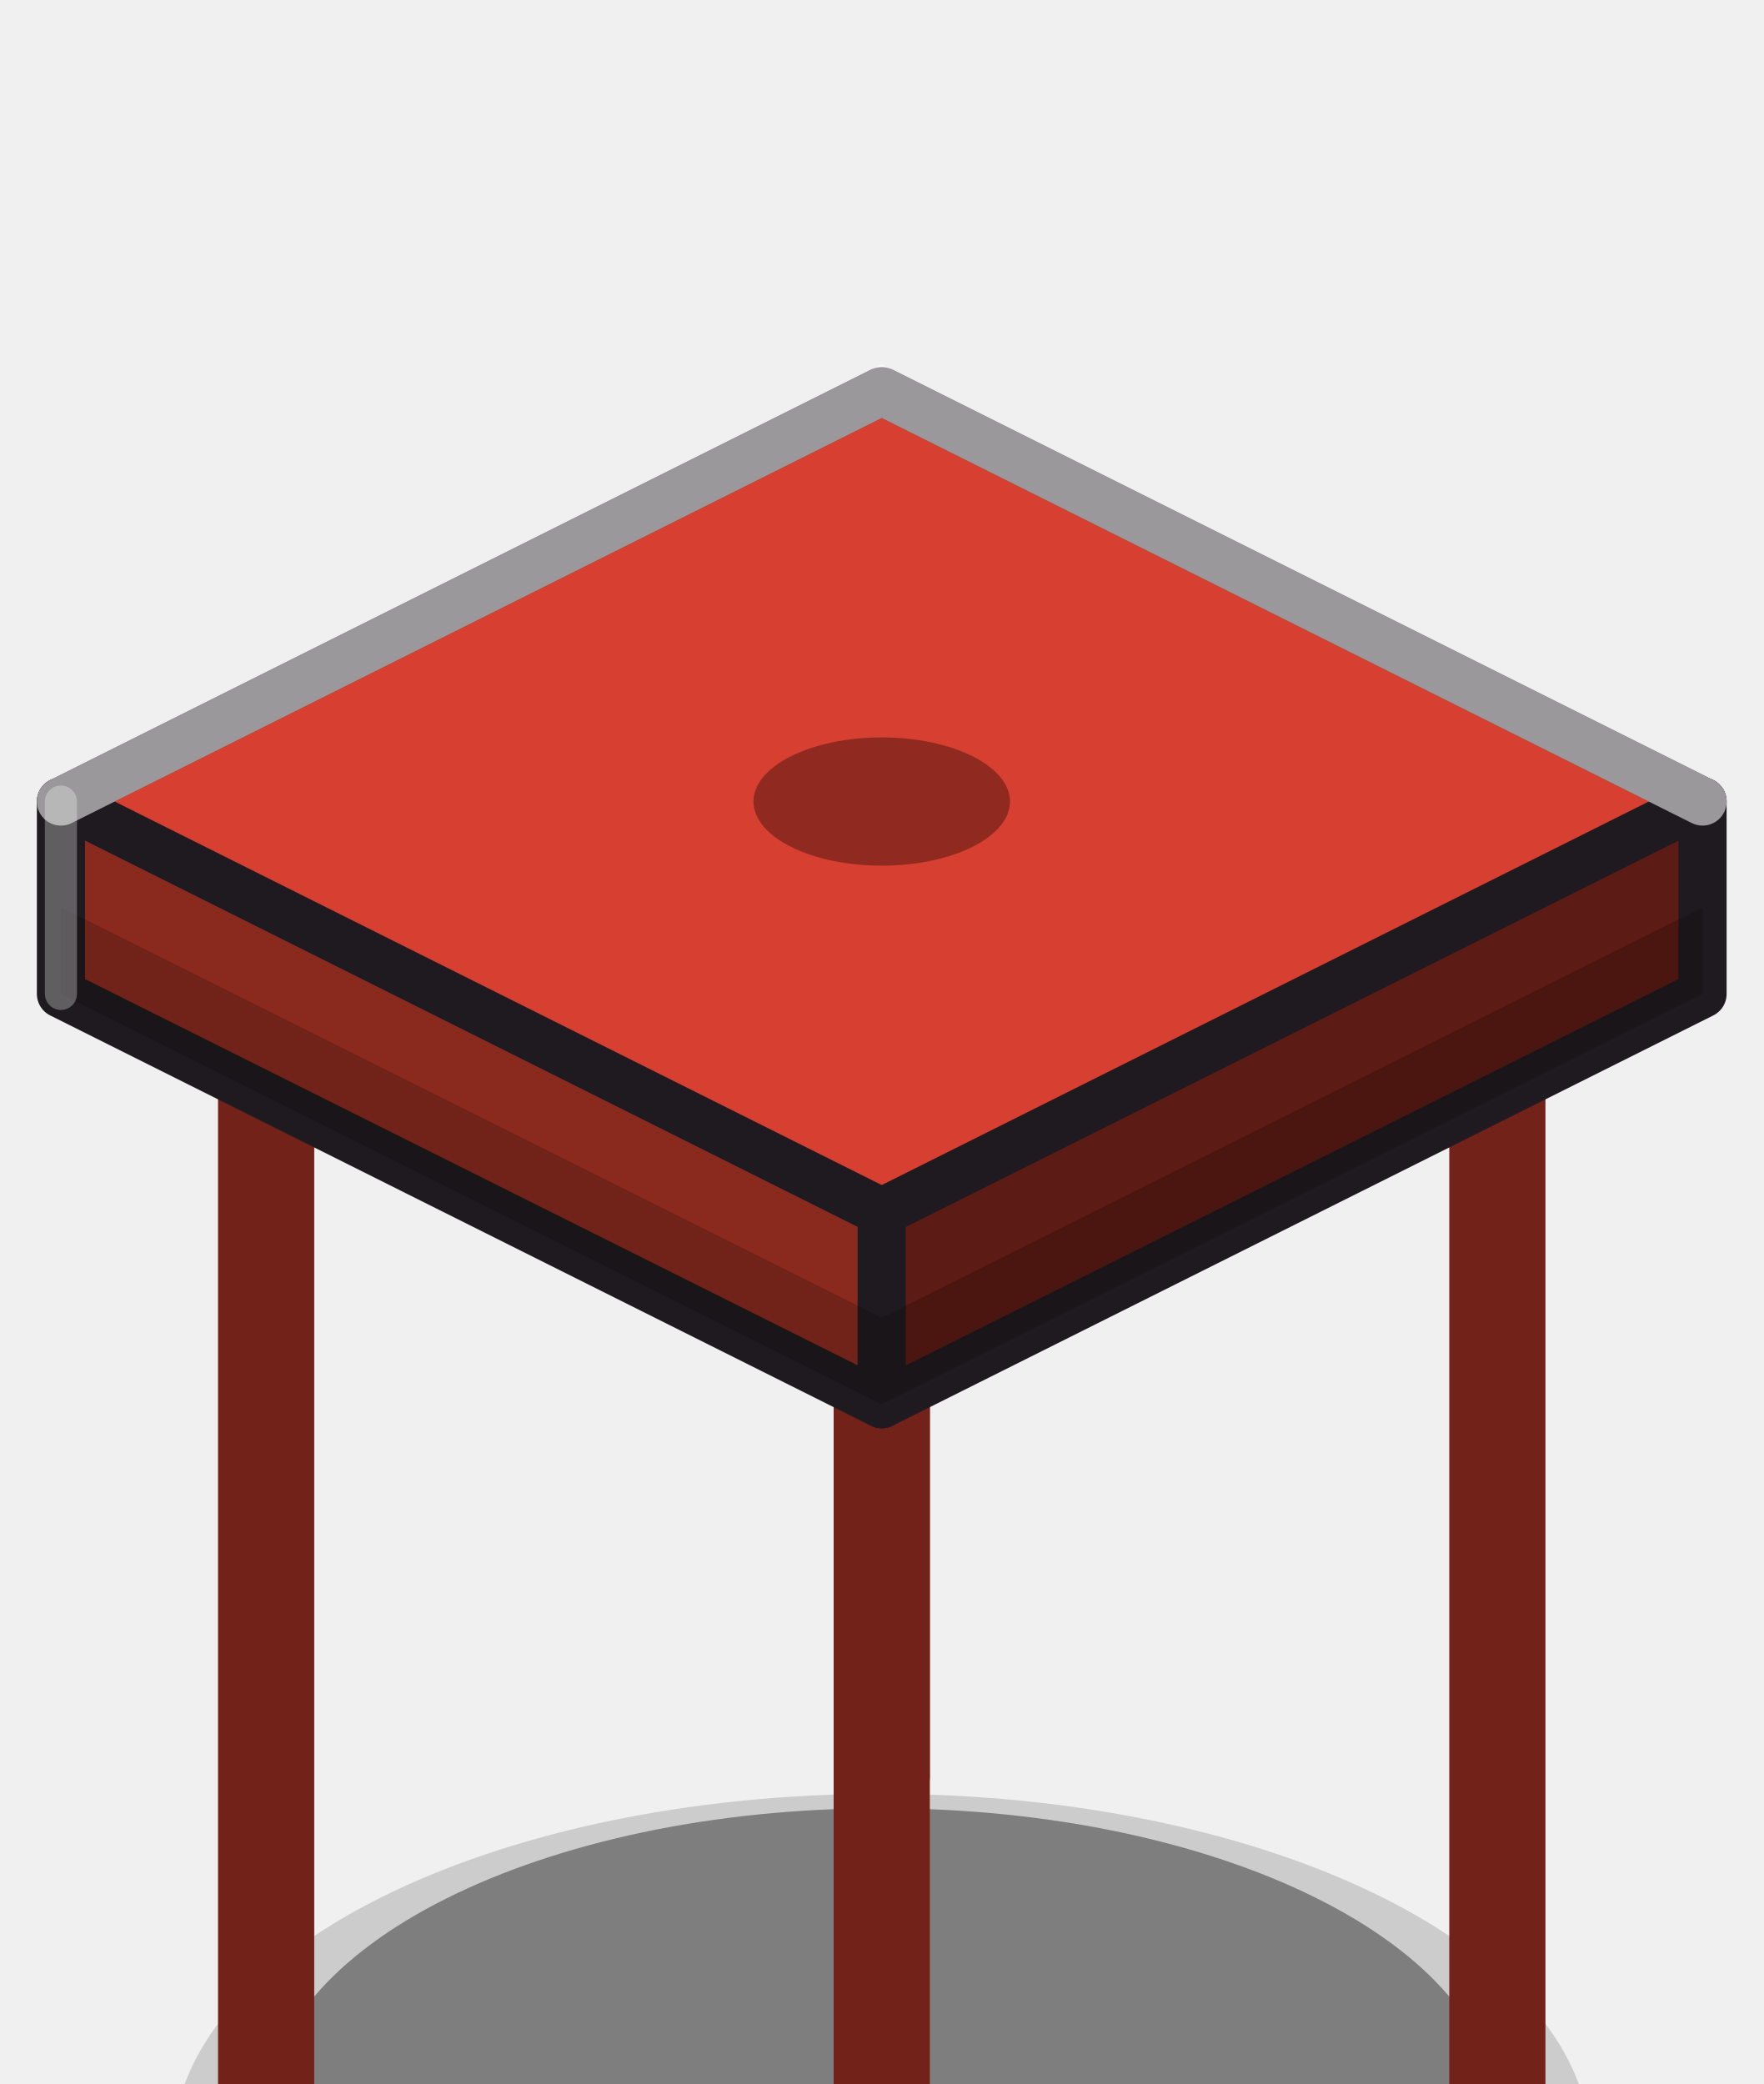
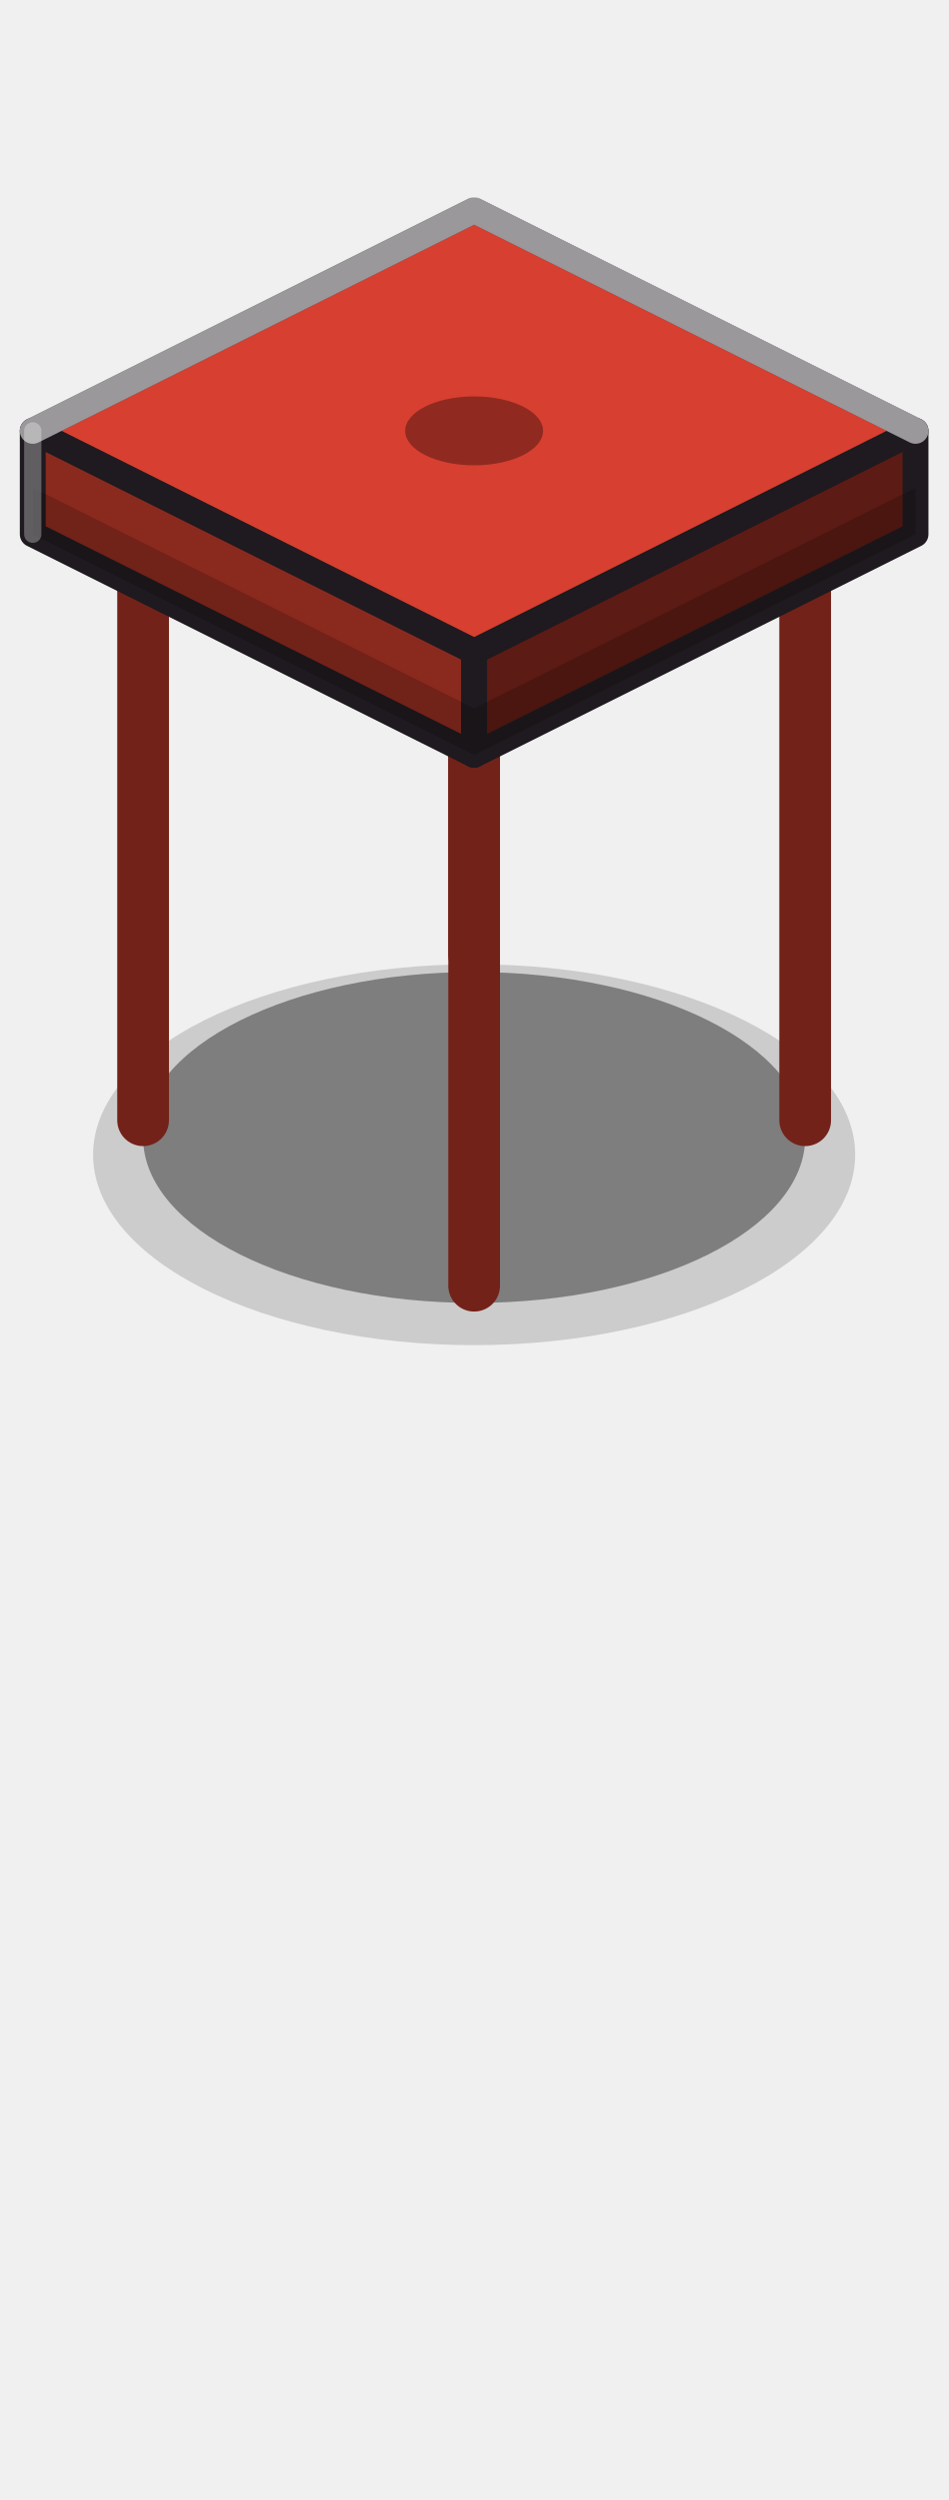
- <svg xmlns="http://www.w3.org/2000/svg" width="110" height="130" viewBox="0 0 110 130">
+ <svg xmlns="http://www.w3.org/2000/svg" width="110" height="290" viewBox="0 0 110 290">
  <ellipse cx="55.0" cy="134.0" rx="44.2" ry="22.1" fill="#000000" opacity="0.152" />
  <ellipse cx="55.0" cy="132.0" rx="38.4" ry="19.2" fill="#000000" opacity="0.38" />
  <polyline points="55.0,110.8 55.0,42.8" fill="none" stroke="#732219" stroke-width="6" stroke-linecap="round" stroke-linejoin="round" />
  <polyline points="93.4,130.0 93.4,62.0" fill="none" stroke="#732219" stroke-width="6" stroke-linecap="round" stroke-linejoin="round" />
  <polyline points="55.0,149.2 55.0,81.2" fill="none" stroke="#732219" stroke-width="6" stroke-linecap="round" stroke-linejoin="round" />
  <polyline points="16.6,130.0 16.6,62.0" fill="none" stroke="#732219" stroke-width="6" stroke-linecap="round" stroke-linejoin="round" />
  <polygon points="3.8,62.0 55.0,87.6 55.0,75.6 3.8,50.0" fill="#8A291E" stroke="#1E1A1F" stroke-width="3" stroke-linejoin="round" />
  <polygon points="55.0,87.6 106.2,62.0 106.2,50.0 55.0,75.6" fill="#5C1B14" stroke="#1E1A1F" stroke-width="3" stroke-linejoin="round" />
  <polygon points="55.0,24.4 106.2,50.0 55.0,75.6 3.8,50.0" fill="#D73F30" stroke="#1E1A1F" stroke-width="3" stroke-linejoin="round" />
  <polygon points="3.8,62.0 55.0,87.6 55.0,82.2 3.8,56.6" fill="#000000" stroke="none" stroke-width="0" stroke-linejoin="round" opacity="0.18" />
  <polygon points="55.0,87.6 106.2,62.0 106.2,56.6 55.0,82.2" fill="#000000" stroke="none" stroke-width="0" stroke-linejoin="round" opacity="0.18" />
  <polyline points="3.8,50.0 55.0,24.4 106.2,50.0" fill="none" stroke="#FFFFFF" stroke-width="3" stroke-linecap="round" opacity="0.55" />
  <polyline points="3.8,50.0 3.8,62.0" fill="none" stroke="#FFFFFF" stroke-width="2" stroke-linecap="round" opacity="0.3" />
  <ellipse cx="55.0" cy="50.0" rx="8.0" ry="4.0" fill="#902A20" stroke="none" stroke-width="0" />
</svg>
